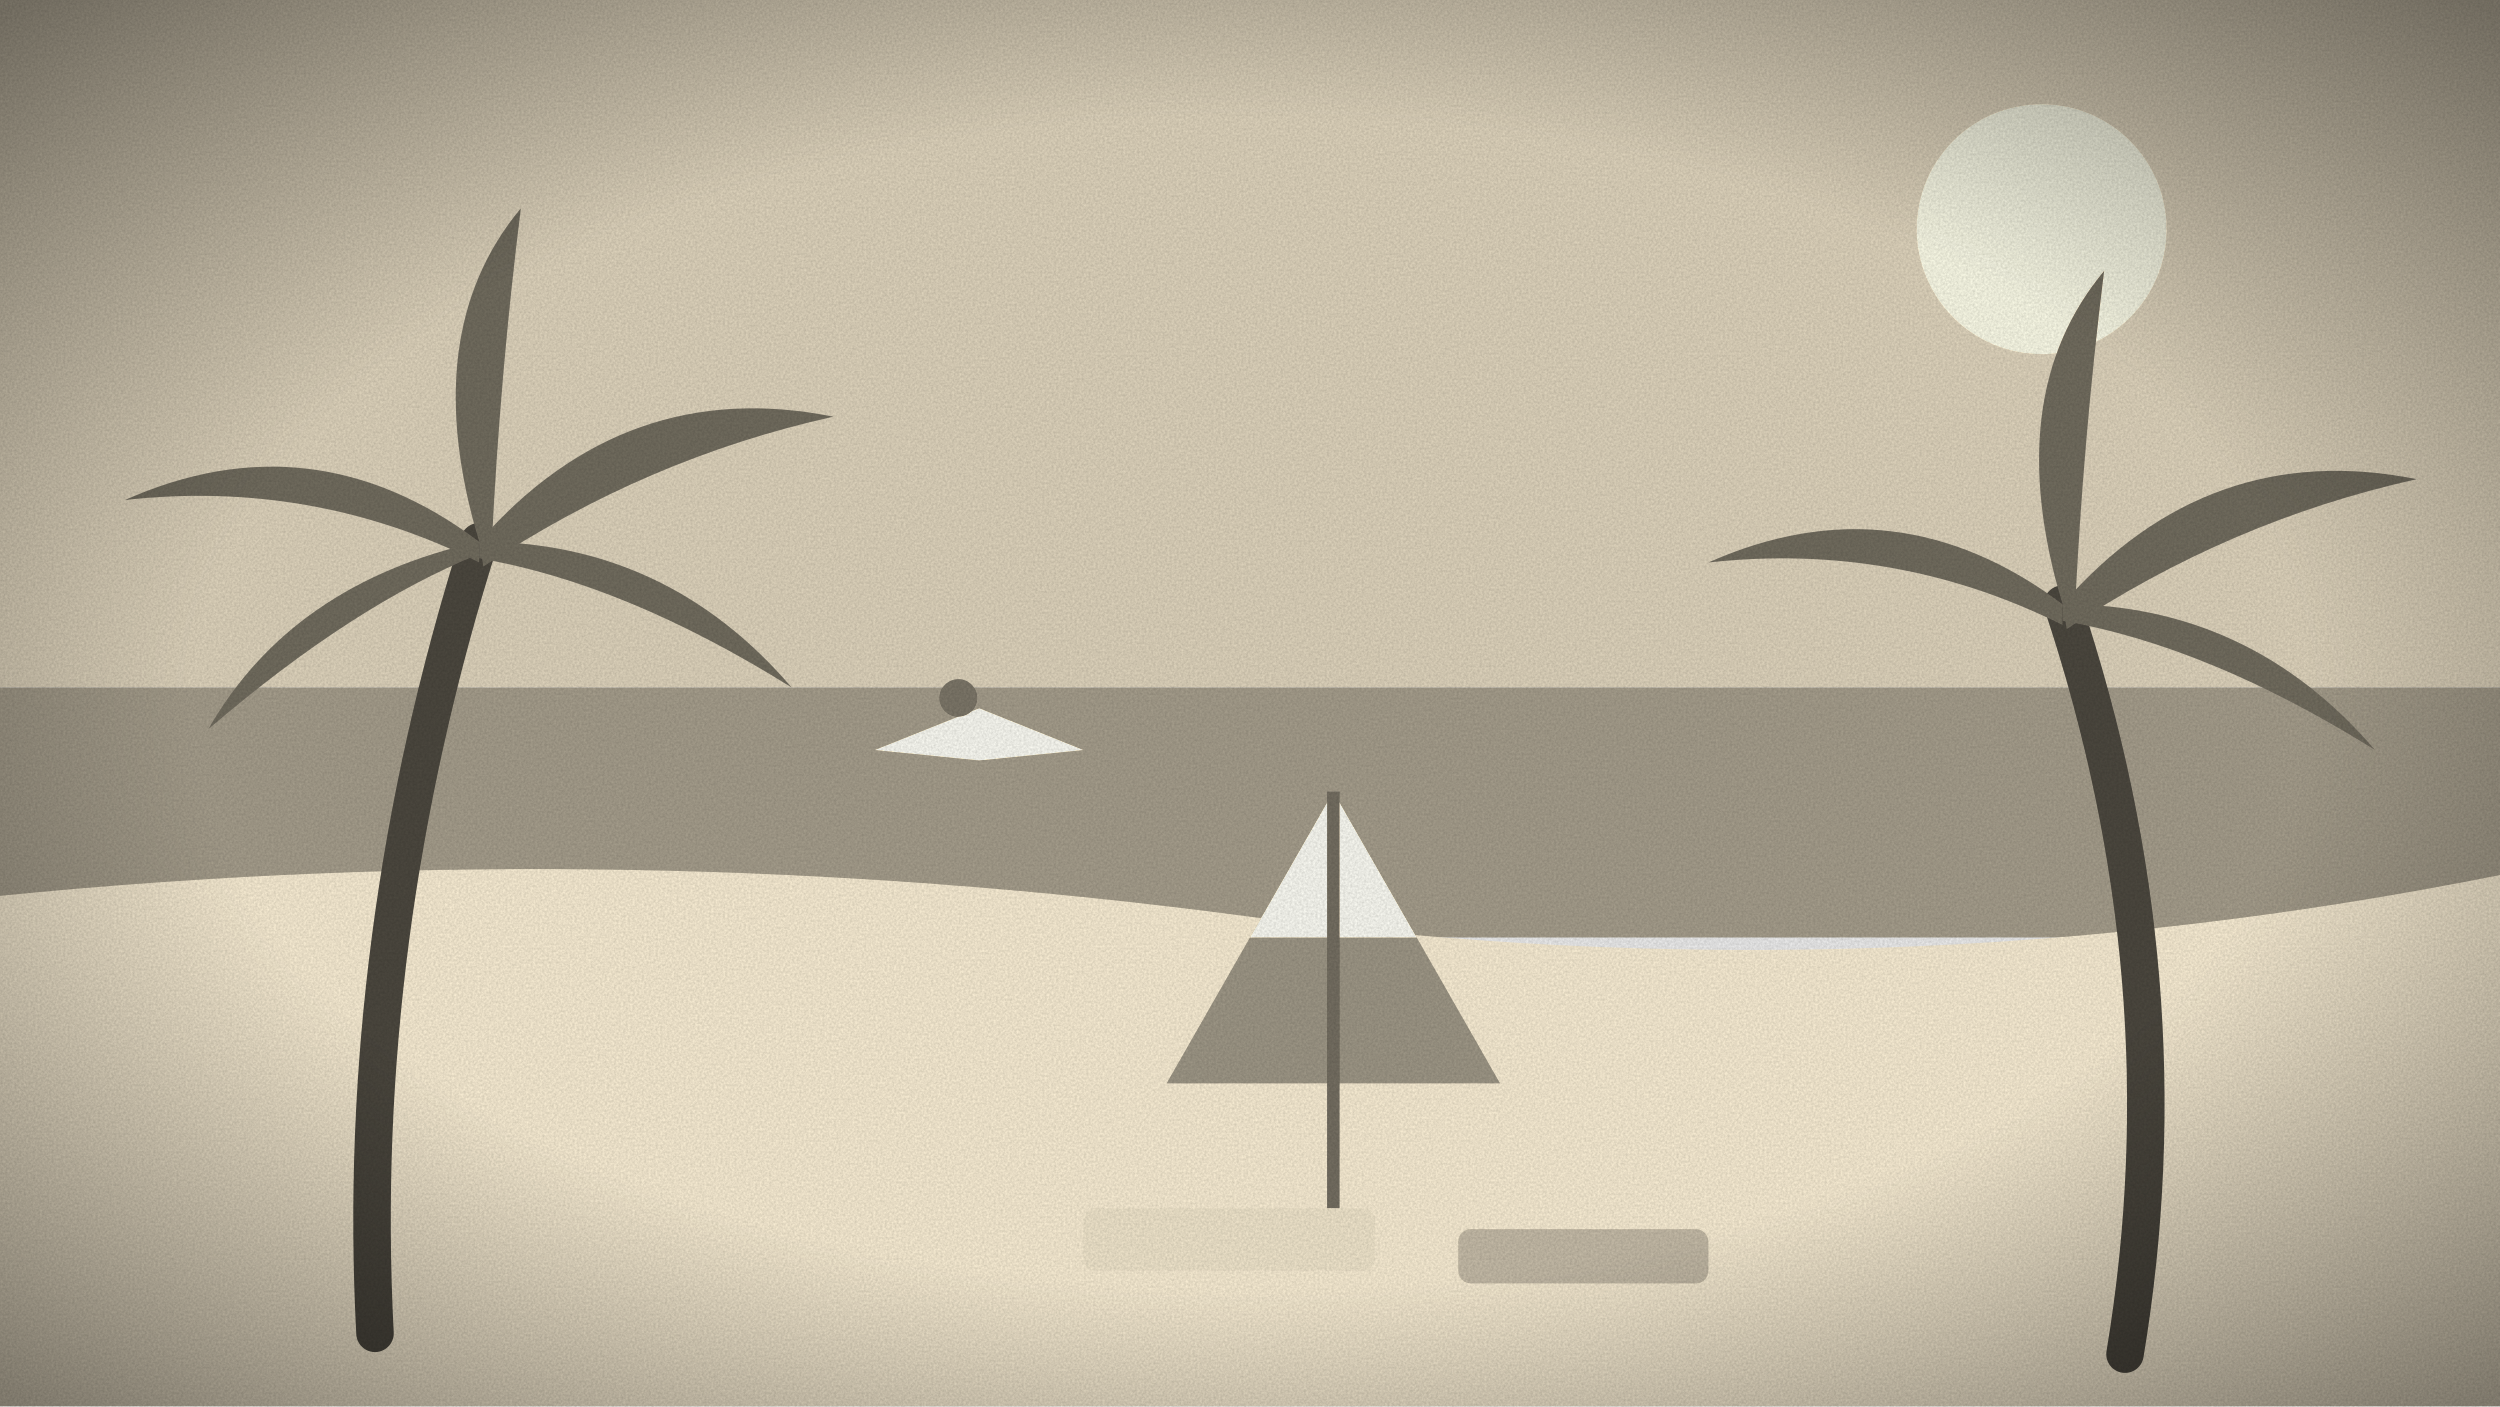
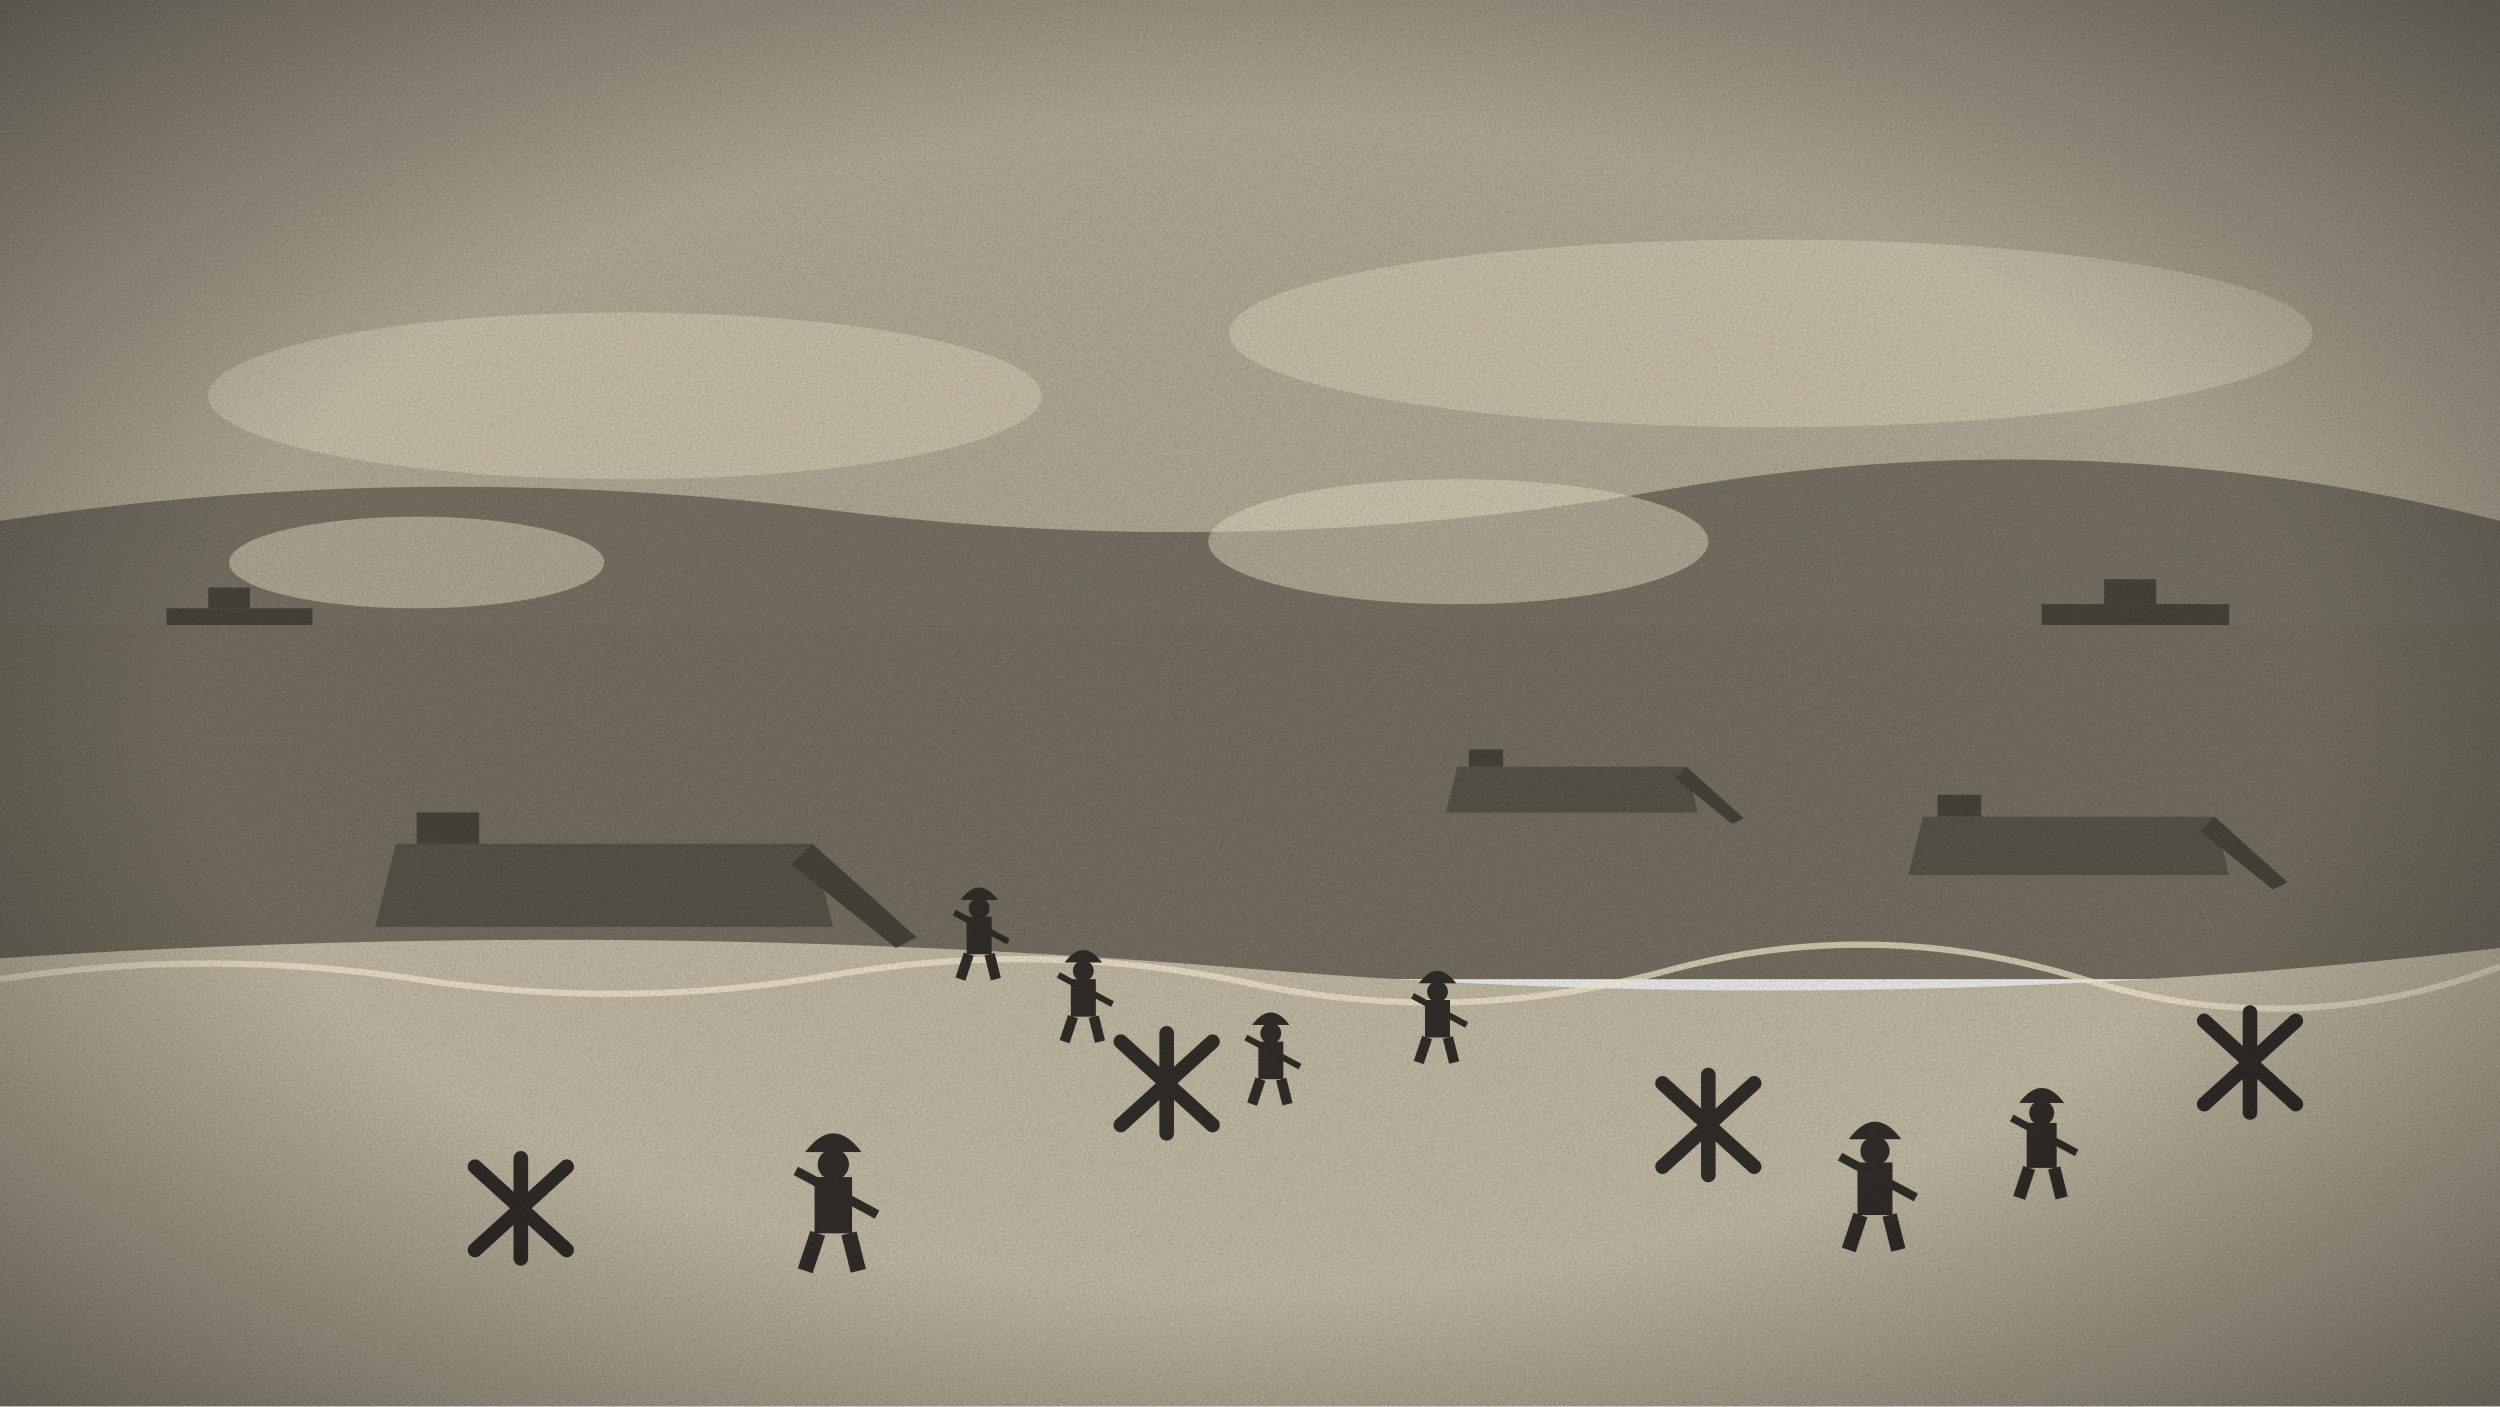
<svg xmlns="http://www.w3.org/2000/svg" viewBox="0 0 1200 675">
  <defs>
    <filter id="sepia">
      <feColorMatrix type="matrix" values="0.39 0.77 0.19 0 0  0.35 0.69 0.17 0 0  0.27 0.53 0.13 0 0  0 0 0 1 0" />
    </filter>
    <filter id="grain">
      <feTurbulence type="fractalNoise" baseFrequency="0.9" numOctaves="2" stitchTiles="stitch" />
      <feColorMatrix values="0 0 0 0 0  0 0 0 0 0  0 0 0 0 0  0 0 0 0.18 0" />
    </filter>
    <radialGradient id="vig" cx="50%" cy="50%" r="70%">
      <stop offset="60%" stop-color="#000" stop-opacity="0" />
      <stop offset="100%" stop-color="#000" stop-opacity="0.45" />
    </radialGradient>
+     <g id="boat">
+       <path d="M-110 -40 L90 -40 L100 0 L-120 0 Z" fill="#4a5048" />
+       <path d="M90 -40 L140 5 L130 10 L80 -30 Z" fill="#3a4038" />
+       <rect x="-100" y="-55" width="30" height="15" fill="#3a4038" />
+     </g>
+     <g id="gi">
+       <path d="M-9 -38 Q0 -50 9 -38 Z" />
+       <circle cx="0" cy="-34" r="5" />
+       <rect x="-6" y="-30" width="12" height="18" />
+       <path d="M-5 -12 L-9 0 M5 -12 L8 0" stroke="#2a2a2a" stroke-width="5" />
+       <path d="M-12 -32 L14 -18" stroke="#2a2a2a" stroke-width="3" />
+     </g>
  </defs>
  <g filter="url(#sepia)">
-     <rect width="1200" height="330" fill="#8fd0f0" />
-     <circle cx="980" cy="110" r="60" fill="#fff6c0" />
-     <rect y="330" width="1200" height="120" fill="#2aa6b8" />
-     <path d="M0 430 Q300 400 600 440 T1200 420 V675 H0 Z" fill="#f2dfa6" />
-     <g stroke="#5a3a1a" stroke-width="18" fill="none" stroke-linecap="round">
-       <path d="M180 640 Q170 450 230 260" />
-       <path d="M1020 650 Q1050 470 990 290" />
+     <rect width="1200" height="300" fill="#9aa0a4" />
+     <path d="M0 300 L0 250 Q200 220 400 245 T800 235 T1200 250 L1200 300 Z" fill="#6e6a5c" />
+     <g fill="#c8c8c8" opacity=".5">
+       <ellipse cx="300" cy="190" rx="200" ry="40" />
+       <ellipse cx="850" cy="160" rx="260" ry="45" />
    </g>
-     <g fill="#2f7d32">
-       <path d="M230 260 Q150 200 60 240 Q150 230 230 270Z" />
-       <path d="M230 260 Q300 180 400 200 Q310 220 232 272Z" />
-       <path d="M230 260 Q200 160 250 100 Q240 180 236 262Z" />
-       <path d="M230 260 Q320 260 380 330 Q300 280 230 268Z" />
-       <path d="M230 260 Q140 280 100 350 Q170 290 230 266Z" />
-       <path d="M990 290 Q910 230 820 270 Q910 260 990 300Z" />
-       <path d="M990 290 Q1060 210 1160 230 Q1070 250 992 302Z" />
-       <path d="M990 290 Q960 190 1010 130 Q1000 210 996 292Z" />
-       <path d="M990 290 Q1080 290 1140 360 Q1060 310 990 298Z" />
+     <rect y="300" width="1200" height="170" fill="#5d6b70" />
+     <path d="M0 460 Q300 440 600 465 T1200 455 V675 H0 Z" fill="#b9ad8f" />
+     <g fill="#3a3f42">
+       <rect x="80" y="292" width="70" height="8" />
+       <rect x="100" y="282" width="20" height="10" />
+       <rect x="980" y="290" width="90" height="10" />
+       <rect x="1010" y="278" width="25" height="12" />
    </g>
-     <path d="M560 520 L640 380 L720 520 Z" fill="#e04848" />
-     <path d="M600 450 L640 380 L680 450Z" fill="#fff" />
-     <rect x="637" y="380" width="6" height="200" fill="#666" />
-     <rect x="520" y="580" width="140" height="30" rx="6" fill="#ffd25a" />
-     <rect x="700" y="590" width="120" height="26" rx="6" fill="#5ab4ff" />
-     <path d="M420 360 L470 340 L520 360 L470 365Z" fill="#fff" />
-     <circle cx="460" cy="335" r="9" fill="#a0522d" />
+     <use href="#boat" transform="translate(300 445)" />
+     <use href="#boat" transform="translate(760 390) scale(0.55)" />
+     <use href="#boat" transform="translate(1000 420) scale(0.7)" />
+     <g stroke="#e0e0e0" stroke-width="3" fill="none" opacity=".7">
+       <path d="M0 470 Q100 455 200 470 T400 468 T600 472 T800 466 T1000 470 T1200 464" />
+     </g>
+     <g stroke="#2a2a2a" stroke-width="7" stroke-linecap="round">
+       <path d="M538 540 L582 500 M582 540 L538 500 M560 544 L560 496" />
+       <path d="M798 560 L842 520 M842 560 L798 520 M820 564 L820 516" />
+       <path d="M1058 530 L1102 490 M1102 530 L1058 490 M1080 534 L1080 486" />
+       <path d="M228 600 L272 560 M272 600 L228 560 M250 604 L250 556" />
+     </g>
+     <g fill="#2a2a2a">
+       <use href="#gi" transform="translate(470 470)" />
+       <use href="#gi" transform="translate(520 500)" />
+       <use href="#gi" transform="translate(610 530)" />
+       <use href="#gi" transform="translate(690 510)" />
+       <use href="#gi" transform="translate(900 600) scale(1.4)" />
+       <use href="#gi" transform="translate(400 610) scale(1.5)" />
+       <use href="#gi" transform="translate(980 575) scale(1.2)" />
+     </g>
+     <g fill="#d0d0d0" opacity=".5">
+       <ellipse cx="700" cy="260" rx="120" ry="30" />
+       <ellipse cx="200" cy="270" rx="90" ry="22" />
+     </g>
  </g>
  <rect width="100%" height="100%" filter="url(#grain)" />
  <rect width="100%" height="100%" fill="url(#vig)" />
</svg>
